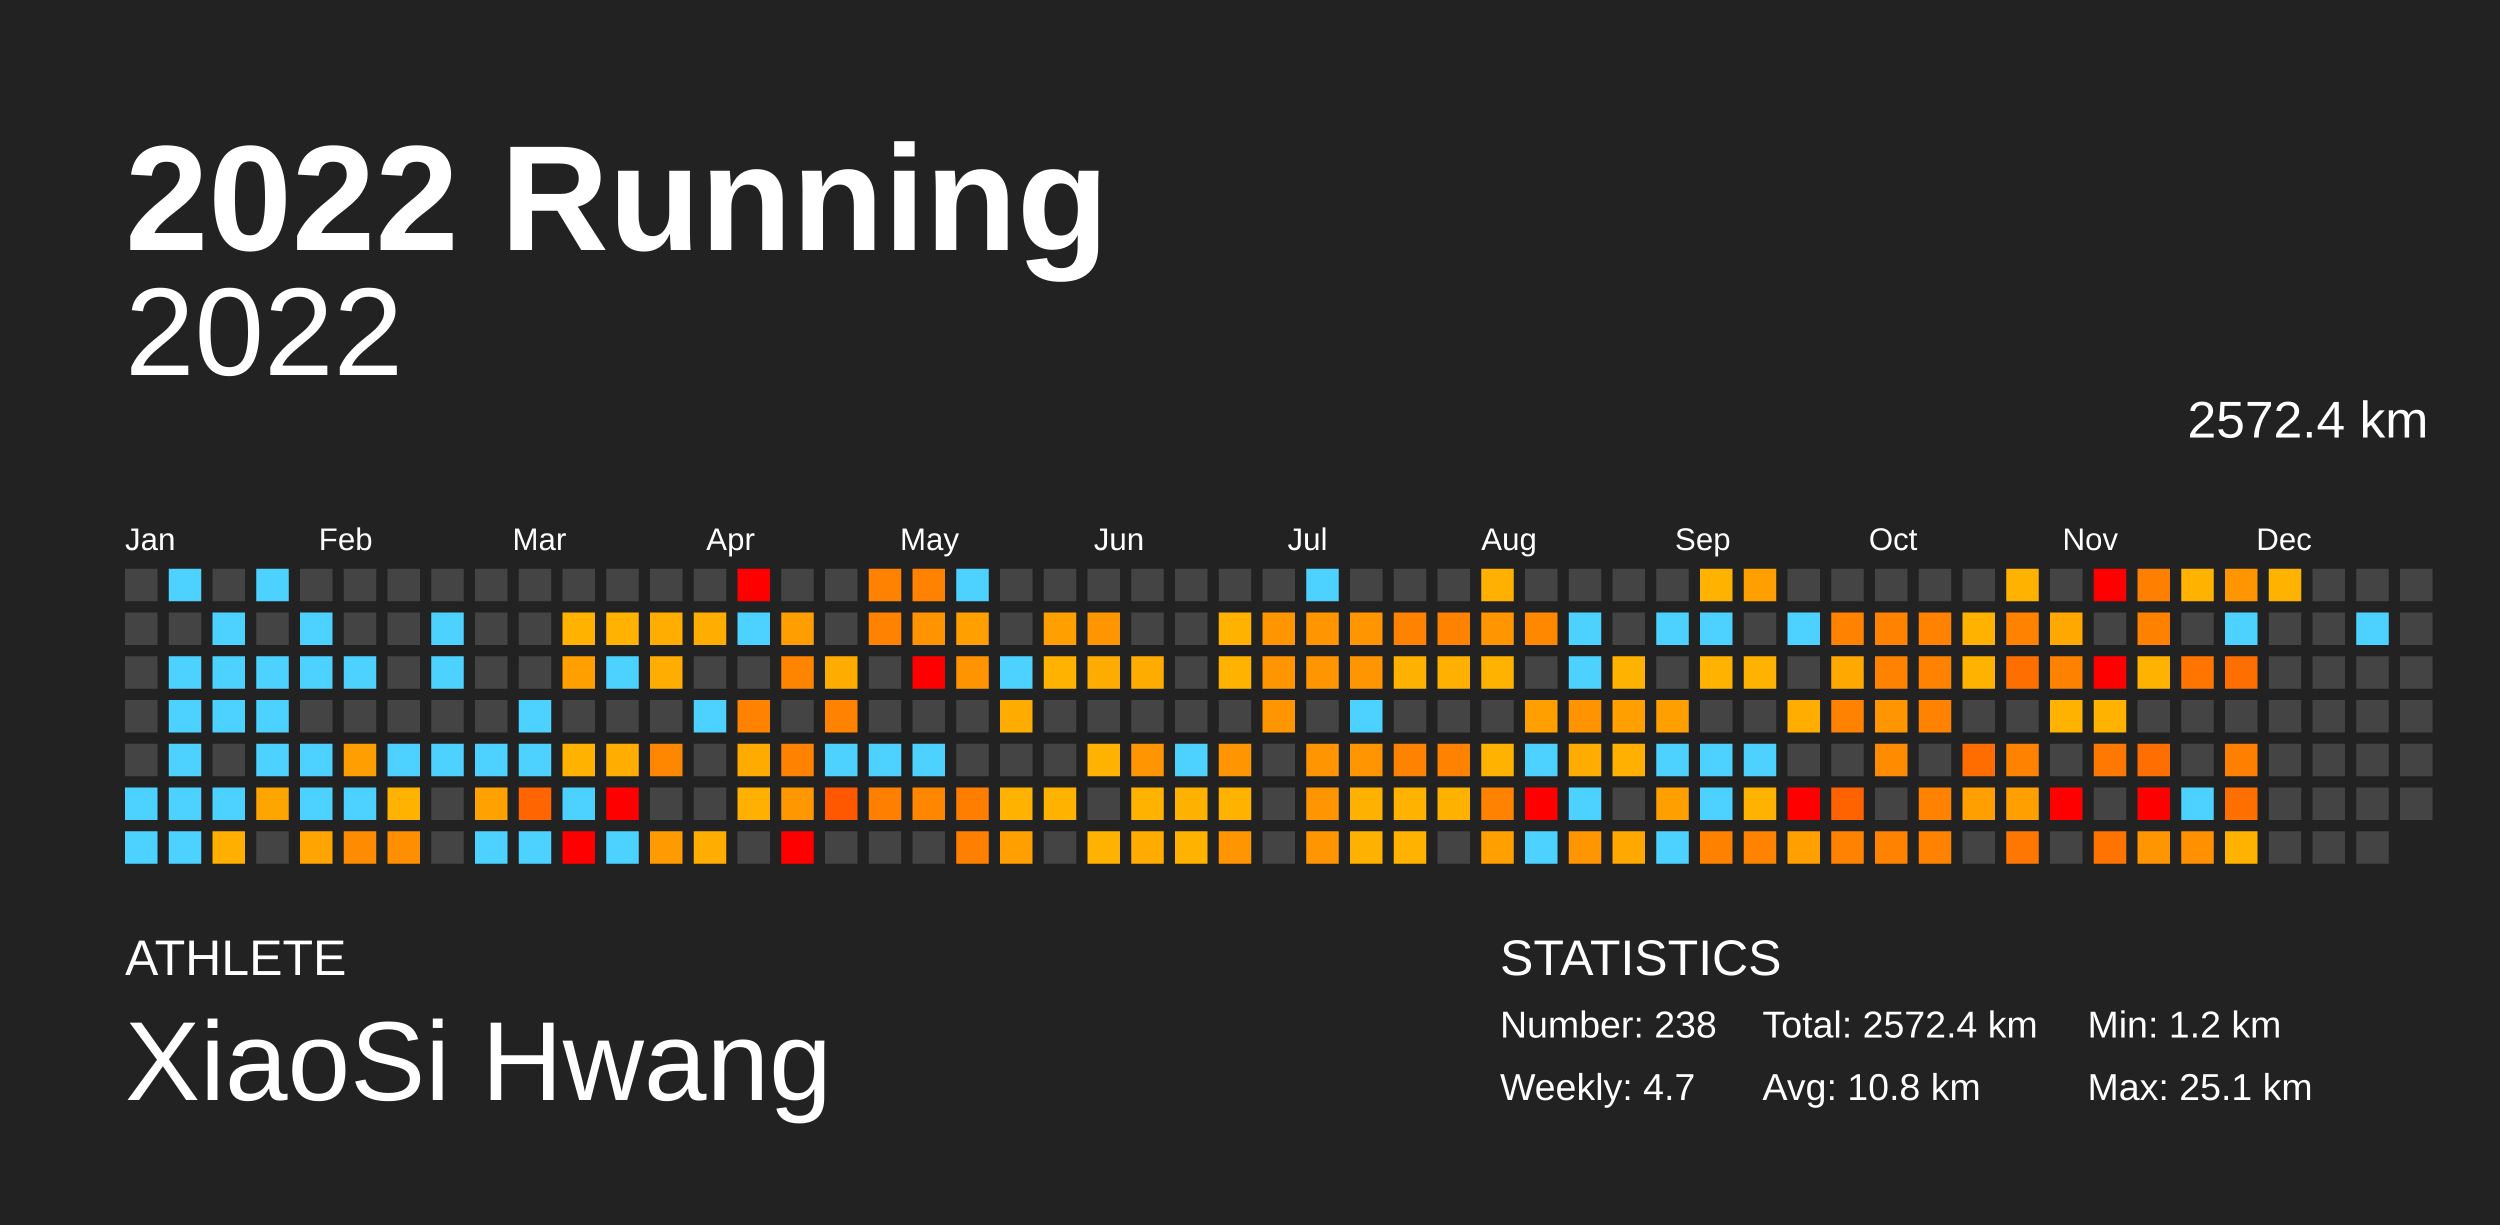
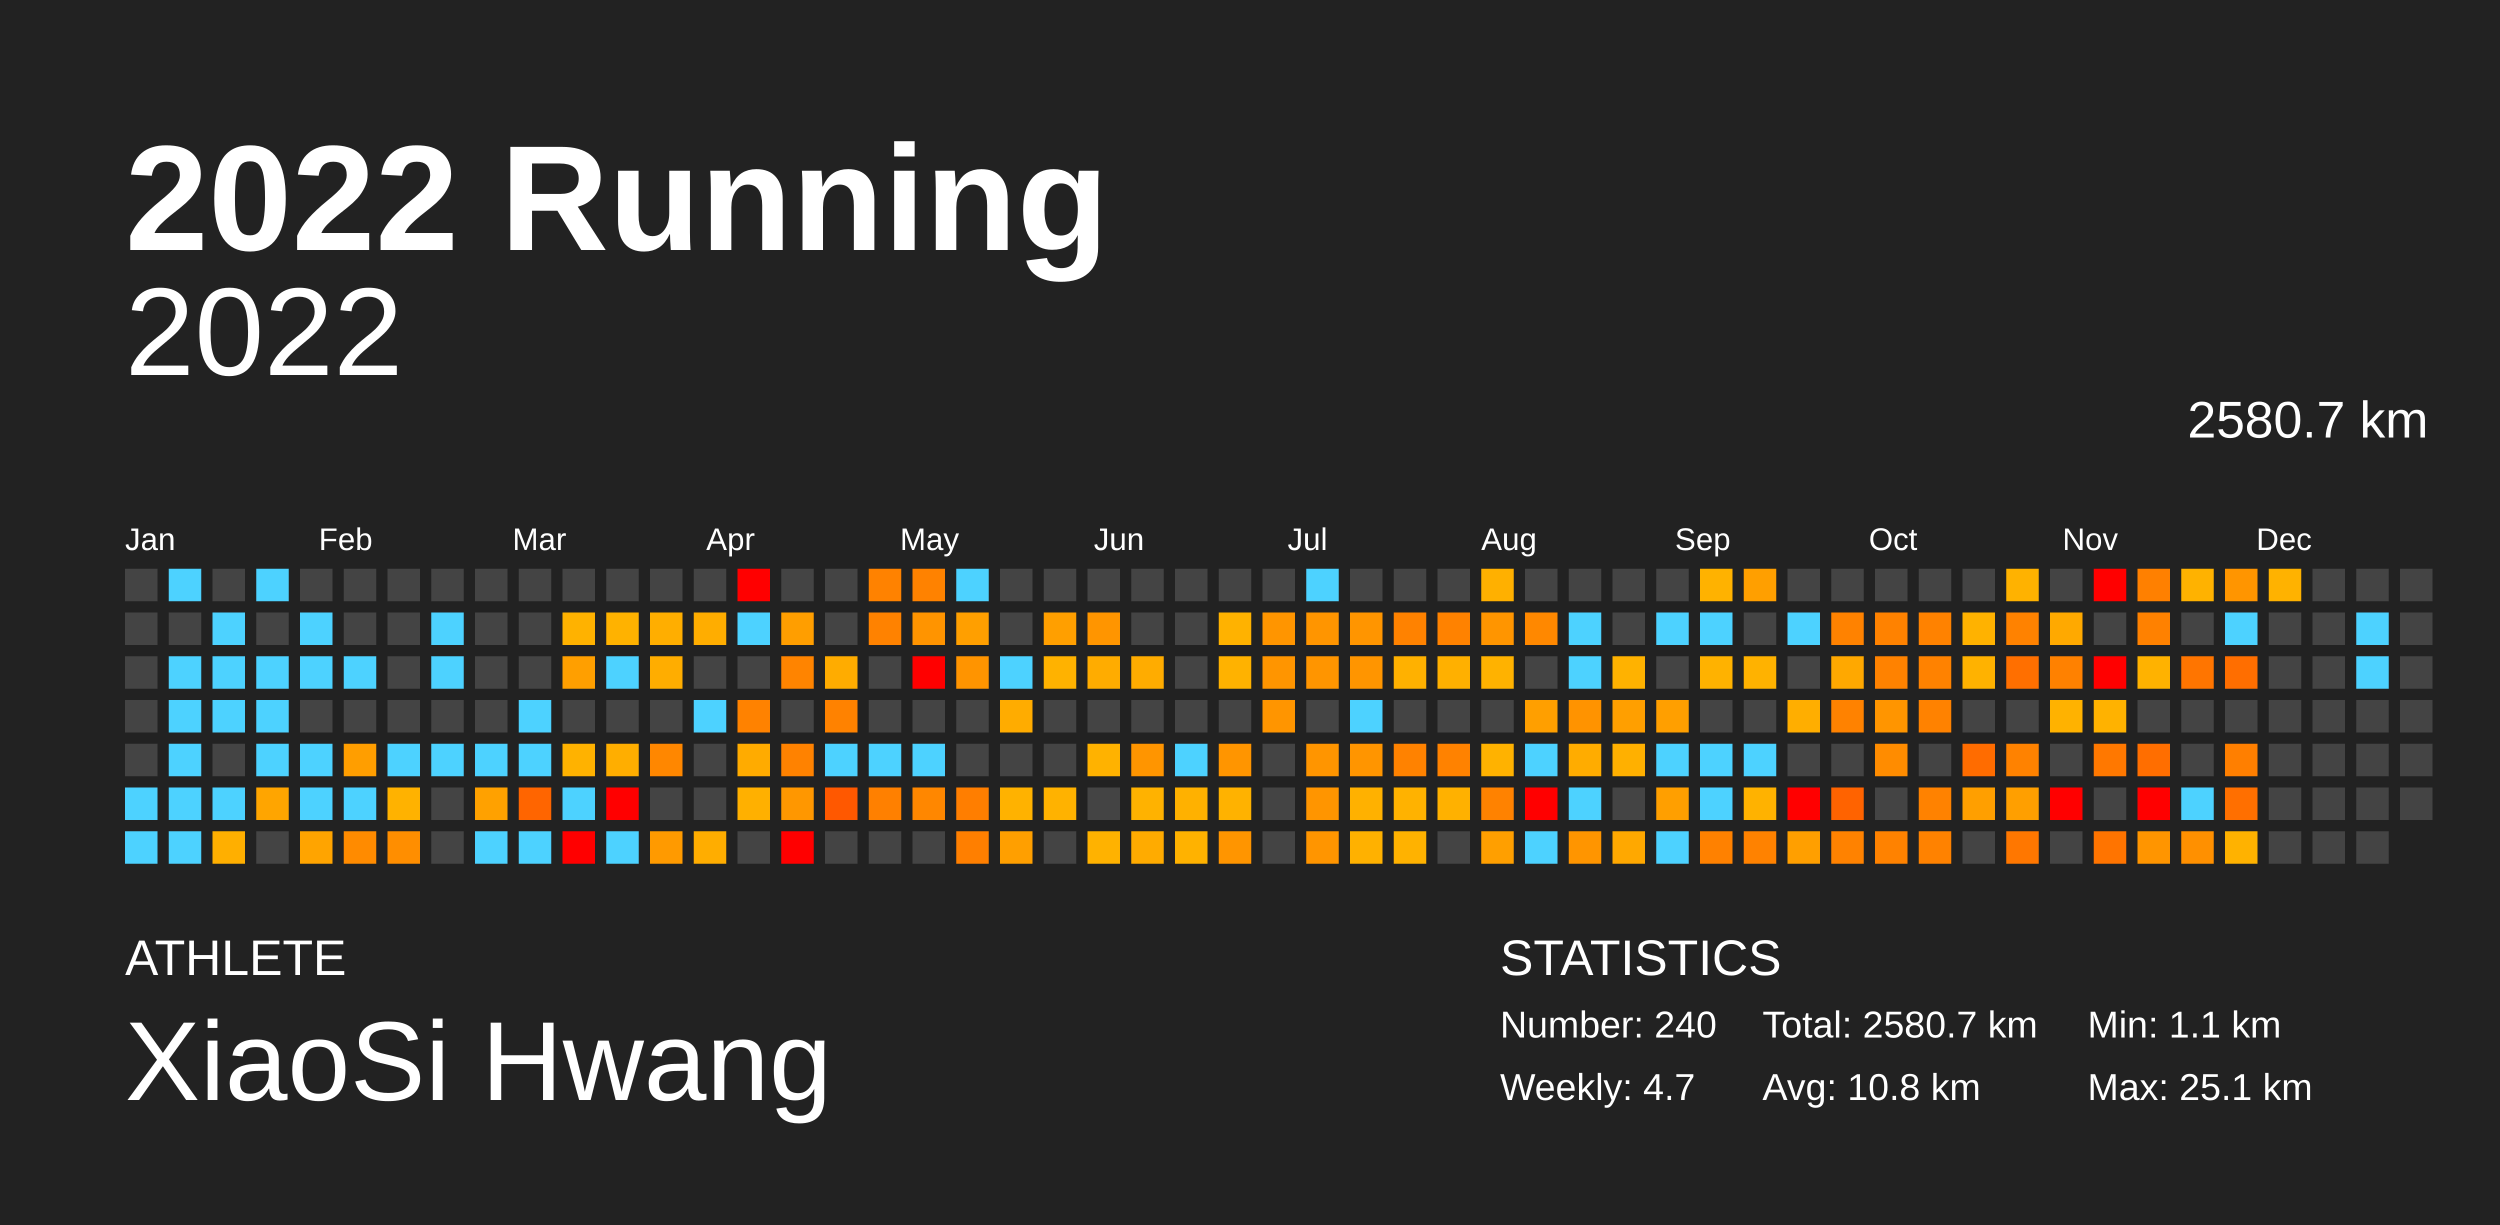
<svg xmlns="http://www.w3.org/2000/svg" baseProfile="full" height="98mm" version="1.1" viewBox="0,0,200,98" width="200mm">
  <defs />
  <rect fill="#222222" height="98" width="200" x="0" y="0" />
  <text fill="#FFFFFF" style="font-size:12px; font-family:Arial; font-weight:bold;" x="10" y="20">2022 Running</text>
  <text fill="#FFFFFF" style="font-size:4px; font-family:Arial" x="10" y="78">ATHLETE</text>
  <text fill="#FFFFFF" style="font-size:9px; font-family:Arial" x="10" y="88">XiaoSi Hwang</text>
  <text fill="#FFFFFF" style="font-size:4px; font-family:Arial" x="120" y="78">STATISTICS</text>
-   <text fill="#FFFFFF" style="font-size:3px; font-family:Arial" x="120" y="83">Number: 238</text>
+   <text fill="#FFFFFF" style="font-size:3px; font-family:Arial" x="120" y="83">Number: 240</text>
  <text fill="#FFFFFF" style="font-size:3px; font-family:Arial" x="120" y="88">Weekly: 4.7</text>
-   <text fill="#FFFFFF" style="font-size:3px; font-family:Arial" x="141" y="83">Total: 2572.4 km</text>
+   <text fill="#FFFFFF" style="font-size:3px; font-family:Arial" x="141" y="83">Total: 2580.7 km</text>
  <text fill="#FFFFFF" style="font-size:3px; font-family:Arial" x="141" y="88">Avg: 10.8 km</text>
-   <text fill="#FFFFFF" style="font-size:3px; font-family:Arial" x="167" y="83">Min: 1.2 km</text>
+   <text fill="#FFFFFF" style="font-size:3px; font-family:Arial" x="167" y="83">Min: 1.1 km</text>
  <text fill="#FFFFFF" style="font-size:3px; font-family:Arial" x="167" y="88">Max: 25.1 km</text>
  <text alignment-baseline="hanging" fill="#FFFFFF" style="font-size:10.0px; font-family:Arial;" x="10" y="30">2022</text>
-   <text alignment-baseline="hanging" fill="#FFFFFF" style="font-size:4.125px; font-family:Arial;" x="175" y="35">2572.4 km</text>
+   <text alignment-baseline="hanging" fill="#FFFFFF" style="font-size:4.125px; font-family:Arial;" x="175" y="35">2580.7 km</text>
  <text fill="#FFFFFF" style="font-size:2.5px; font-family:Arial" x="10.0" y="44">Jan</text>
  <text fill="#FFFFFF" style="font-size:2.5px; font-family:Arial" x="25.5" y="44">Feb</text>
  <text fill="#FFFFFF" style="font-size:2.5px; font-family:Arial" x="41.0" y="44">Mar</text>
  <text fill="#FFFFFF" style="font-size:2.5px; font-family:Arial" x="56.5" y="44">Apr</text>
  <text fill="#FFFFFF" style="font-size:2.5px; font-family:Arial" x="72.0" y="44">May</text>
  <text fill="#FFFFFF" style="font-size:2.5px; font-family:Arial" x="87.5" y="44">Jun</text>
  <text fill="#FFFFFF" style="font-size:2.5px; font-family:Arial" x="103.0" y="44">Jul</text>
  <text fill="#FFFFFF" style="font-size:2.5px; font-family:Arial" x="118.5" y="44">Aug</text>
  <text fill="#FFFFFF" style="font-size:2.5px; font-family:Arial" x="134.0" y="44">Sep</text>
  <text fill="#FFFFFF" style="font-size:2.5px; font-family:Arial" x="149.5" y="44">Oct</text>
  <text fill="#FFFFFF" style="font-size:2.5px; font-family:Arial" x="165.0" y="44">Nov</text>
  <text fill="#FFFFFF" style="font-size:2.5px; font-family:Arial" x="180.5" y="44">Dec</text>
  <rect fill="#444444" height="2.6" width="2.6" x="10.0" y="45.5" />
  <rect fill="#444444" height="2.6" width="2.6" x="10.0" y="49.0" />
  <rect fill="#444444" height="2.6" width="2.6" x="10.0" y="52.5" />
  <rect fill="#444444" height="2.6" width="2.6" x="10.0" y="56.0" />
  <rect fill="#444444" height="2.6" width="2.6" x="10.0" y="59.5" />
  <rect fill="#4dd2ff" height="2.6" width="2.6" x="10.0" y="63.0" />
  <rect fill="#4dd2ff" height="2.6" width="2.6" x="10.0" y="66.5" />
  <rect fill="#4dd2ff" height="2.6" width="2.6" x="13.5" y="45.5" />
  <rect fill="#444444" height="2.6" width="2.6" x="13.5" y="49.0" />
  <rect fill="#4dd2ff" height="2.6" width="2.6" x="13.5" y="52.5" />
  <rect fill="#4dd2ff" height="2.6" width="2.6" x="13.5" y="56.0" />
  <rect fill="#4dd2ff" height="2.6" width="2.6" x="13.5" y="59.5" />
  <rect fill="#4dd2ff" height="2.6" width="2.6" x="13.5" y="63.0" />
  <rect fill="#4dd2ff" height="2.6" width="2.6" x="13.5" y="66.5" />
  <rect fill="#444444" height="2.6" width="2.6" x="17.0" y="45.5" />
  <rect fill="#4dd2ff" height="2.6" width="2.6" x="17.0" y="49.0" />
  <rect fill="#4dd2ff" height="2.6" width="2.6" x="17.0" y="52.5" />
  <rect fill="#4dd2ff" height="2.6" width="2.6" x="17.0" y="56.0" />
  <rect fill="#444444" height="2.6" width="2.6" x="17.0" y="59.5" />
  <rect fill="#4dd2ff" height="2.6" width="2.6" x="17.0" y="63.0" />
  <rect fill="#ffaf00" height="2.6" width="2.6" x="17.0" y="66.5" />
  <rect fill="#4dd2ff" height="2.6" width="2.6" x="20.5" y="45.5" />
  <rect fill="#444444" height="2.6" width="2.6" x="20.5" y="49.0" />
  <rect fill="#4dd2ff" height="2.6" width="2.6" x="20.5" y="52.5" />
  <rect fill="#4dd2ff" height="2.6" width="2.6" x="20.5" y="56.0" />
  <rect fill="#4dd2ff" height="2.6" width="2.6" x="20.5" y="59.5" />
  <rect fill="#ffa500" height="2.6" width="2.6" x="20.5" y="63.0" />
  <rect fill="#444444" height="2.6" width="2.6" x="20.5" y="66.5" />
  <rect fill="#444444" height="2.6" width="2.6" x="24.0" y="45.5" />
  <rect fill="#4dd2ff" height="2.6" width="2.6" x="24.0" y="49.0" />
  <rect fill="#4dd2ff" height="2.6" width="2.6" x="24.0" y="52.5" />
  <rect fill="#444444" height="2.6" width="2.6" x="24.0" y="56.0" />
  <rect fill="#4dd2ff" height="2.6" width="2.6" x="24.0" y="59.5" />
  <rect fill="#4dd2ff" height="2.6" width="2.6" x="24.0" y="63.0" />
  <rect fill="#ffa400" height="2.6" width="2.6" x="24.0" y="66.5" />
  <rect fill="#444444" height="2.6" width="2.6" x="27.5" y="45.5" />
  <rect fill="#444444" height="2.6" width="2.6" x="27.5" y="49.0" />
  <rect fill="#4dd2ff" height="2.6" width="2.6" x="27.5" y="52.5" />
  <rect fill="#444444" height="2.6" width="2.6" x="27.5" y="56.0" />
  <rect fill="#ff9e00" height="2.6" width="2.6" x="27.5" y="59.5" />
  <rect fill="#4dd2ff" height="2.6" width="2.6" x="27.5" y="63.0" />
  <rect fill="#ff8b00" height="2.6" width="2.6" x="27.5" y="66.5" />
  <rect fill="#444444" height="2.6" width="2.6" x="31.0" y="45.5" />
  <rect fill="#444444" height="2.6" width="2.6" x="31.0" y="49.0" />
  <rect fill="#444444" height="2.6" width="2.6" x="31.0" y="52.5" />
  <rect fill="#444444" height="2.6" width="2.6" x="31.0" y="56.0" />
  <rect fill="#4dd2ff" height="2.6" width="2.6" x="31.0" y="59.5" />
  <rect fill="#ffb200" height="2.6" width="2.6" x="31.0" y="63.0" />
  <rect fill="#ff8e00" height="2.6" width="2.6" x="31.0" y="66.5" />
  <rect fill="#444444" height="2.6" width="2.6" x="34.5" y="45.5" />
  <rect fill="#4dd2ff" height="2.6" width="2.6" x="34.5" y="49.0" />
  <rect fill="#4dd2ff" height="2.6" width="2.6" x="34.5" y="52.5" />
  <rect fill="#444444" height="2.6" width="2.6" x="34.5" y="56.0" />
  <rect fill="#4dd2ff" height="2.6" width="2.6" x="34.5" y="59.5" />
  <rect fill="#444444" height="2.6" width="2.6" x="34.5" y="63.0" />
  <rect fill="#444444" height="2.6" width="2.6" x="34.5" y="66.5" />
  <rect fill="#444444" height="2.6" width="2.6" x="38.0" y="45.5" />
  <rect fill="#444444" height="2.6" width="2.6" x="38.0" y="49.0" />
  <rect fill="#444444" height="2.6" width="2.6" x="38.0" y="52.5" />
  <rect fill="#444444" height="2.6" width="2.6" x="38.0" y="56.0" />
  <rect fill="#4dd2ff" height="2.6" width="2.6" x="38.0" y="59.5" />
  <rect fill="#ffa100" height="2.6" width="2.6" x="38.0" y="63.0" />
  <rect fill="#4dd2ff" height="2.6" width="2.6" x="38.0" y="66.5" />
  <rect fill="#444444" height="2.6" width="2.6" x="41.5" y="45.5" />
  <rect fill="#444444" height="2.6" width="2.6" x="41.5" y="49.0" />
  <rect fill="#444444" height="2.6" width="2.6" x="41.5" y="52.5" />
  <rect fill="#4dd2ff" height="2.6" width="2.6" x="41.5" y="56.0" />
  <rect fill="#4dd2ff" height="2.6" width="2.6" x="41.5" y="59.5" />
  <rect fill="#ff6500" height="2.6" width="2.6" x="41.5" y="63.0" />
  <rect fill="#4dd2ff" height="2.6" width="2.6" x="41.5" y="66.5" />
  <rect fill="#444444" height="2.6" width="2.6" x="45.0" y="45.5" />
  <rect fill="#ffb200" height="2.6" width="2.6" x="45.0" y="49.0" />
  <rect fill="#ff9f00" height="2.6" width="2.6" x="45.0" y="52.5" />
  <rect fill="#444444" height="2.6" width="2.6" x="45.0" y="56.0" />
  <rect fill="#ffb200" height="2.6" width="2.6" x="45.0" y="59.5" />
  <rect fill="#4dd2ff" height="2.6" width="2.6" x="45.0" y="63.0" />
  <rect fill="red" height="2.6" width="2.6" x="45.0" y="66.5" />
  <rect fill="#444444" height="2.6" width="2.6" x="48.5" y="45.5" />
  <rect fill="#ffb200" height="2.6" width="2.6" x="48.5" y="49.0" />
  <rect fill="#4dd2ff" height="2.6" width="2.6" x="48.5" y="52.5" />
  <rect fill="#444444" height="2.6" width="2.6" x="48.5" y="56.0" />
  <rect fill="#ffae00" height="2.6" width="2.6" x="48.5" y="59.5" />
  <rect fill="red" height="2.6" width="2.6" x="48.5" y="63.0" />
  <rect fill="#4dd2ff" height="2.6" width="2.6" x="48.5" y="66.5" />
  <rect fill="#444444" height="2.6" width="2.6" x="52.0" y="45.5" />
  <rect fill="#ffae00" height="2.6" width="2.6" x="52.0" y="49.0" />
  <rect fill="#ffad00" height="2.6" width="2.6" x="52.0" y="52.5" />
  <rect fill="#444444" height="2.6" width="2.6" x="52.0" y="56.0" />
  <rect fill="#ff8700" height="2.6" width="2.6" x="52.0" y="59.5" />
  <rect fill="#444444" height="2.6" width="2.6" x="52.0" y="63.0" />
  <rect fill="#ff9a00" height="2.6" width="2.6" x="52.0" y="66.5" />
  <rect fill="#444444" height="2.6" width="2.6" x="55.5" y="45.5" />
  <rect fill="#ffad00" height="2.6" width="2.6" x="55.5" y="49.0" />
  <rect fill="#444444" height="2.6" width="2.6" x="55.5" y="52.5" />
  <rect fill="#4dd2ff" height="2.6" width="2.6" x="55.5" y="56.0" />
  <rect fill="#444444" height="2.6" width="2.6" x="55.5" y="59.5" />
  <rect fill="#444444" height="2.6" width="2.6" x="55.5" y="63.0" />
  <rect fill="#ffad00" height="2.6" width="2.6" x="55.5" y="66.5" />
  <rect fill="red" height="2.6" width="2.6" x="59.0" y="45.5" />
  <rect fill="#4dd2ff" height="2.6" width="2.6" x="59.0" y="49.0" />
  <rect fill="#444444" height="2.6" width="2.6" x="59.0" y="52.5" />
  <rect fill="#ff8200" height="2.6" width="2.6" x="59.0" y="56.0" />
  <rect fill="#ffab00" height="2.6" width="2.6" x="59.0" y="59.5" />
  <rect fill="#ffb000" height="2.6" width="2.6" x="59.0" y="63.0" />
  <rect fill="#444444" height="2.6" width="2.6" x="59.0" y="66.5" />
  <rect fill="#444444" height="2.6" width="2.6" x="62.5" y="45.5" />
  <rect fill="#ff9e00" height="2.6" width="2.6" x="62.5" y="49.0" />
  <rect fill="#ff8400" height="2.6" width="2.6" x="62.5" y="52.5" />
  <rect fill="#444444" height="2.6" width="2.6" x="62.5" y="56.0" />
  <rect fill="#ff8200" height="2.6" width="2.6" x="62.5" y="59.5" />
  <rect fill="#ff9700" height="2.6" width="2.6" x="62.5" y="63.0" />
  <rect fill="red" height="2.6" width="2.6" x="62.5" y="66.5" />
  <rect fill="#444444" height="2.6" width="2.6" x="66.0" y="45.5" />
  <rect fill="#444444" height="2.6" width="2.6" x="66.0" y="49.0" />
  <rect fill="#ffac00" height="2.6" width="2.6" x="66.0" y="52.5" />
  <rect fill="#ff8200" height="2.6" width="2.6" x="66.0" y="56.0" />
  <rect fill="#4dd2ff" height="2.6" width="2.6" x="66.0" y="59.5" />
  <rect fill="#ff5800" height="2.6" width="2.6" x="66.0" y="63.0" />
  <rect fill="#444444" height="2.6" width="2.6" x="66.0" y="66.5" />
  <rect fill="#ff8200" height="2.6" width="2.6" x="69.5" y="45.5" />
  <rect fill="#ff8200" height="2.6" width="2.6" x="69.5" y="49.0" />
  <rect fill="#444444" height="2.6" width="2.6" x="69.5" y="52.5" />
  <rect fill="#444444" height="2.6" width="2.6" x="69.5" y="56.0" />
  <rect fill="#4dd2ff" height="2.6" width="2.6" x="69.5" y="59.5" />
  <rect fill="#ff8000" height="2.6" width="2.6" x="69.5" y="63.0" />
  <rect fill="#444444" height="2.6" width="2.6" x="69.5" y="66.5" />
  <rect fill="#ff8200" height="2.6" width="2.6" x="73.0" y="45.5" />
  <rect fill="#ff9400" height="2.6" width="2.6" x="73.0" y="49.0" />
  <rect fill="red" height="2.6" width="2.6" x="73.0" y="52.5" />
  <rect fill="#444444" height="2.6" width="2.6" x="73.0" y="56.0" />
  <rect fill="#4dd2ff" height="2.6" width="2.6" x="73.0" y="59.5" />
  <rect fill="#ff8700" height="2.6" width="2.6" x="73.0" y="63.0" />
  <rect fill="#444444" height="2.6" width="2.6" x="73.0" y="66.5" />
  <rect fill="#4dd2ff" height="2.6" width="2.6" x="76.5" y="45.5" />
  <rect fill="#ff9f00" height="2.6" width="2.6" x="76.5" y="49.0" />
  <rect fill="#ff9400" height="2.6" width="2.6" x="76.5" y="52.5" />
  <rect fill="#444444" height="2.6" width="2.6" x="76.5" y="56.0" />
  <rect fill="#444444" height="2.6" width="2.6" x="76.5" y="59.5" />
  <rect fill="#ff7e00" height="2.6" width="2.6" x="76.5" y="63.0" />
  <rect fill="#ff7f00" height="2.6" width="2.6" x="76.5" y="66.5" />
  <rect fill="#444444" height="2.6" width="2.6" x="80.0" y="45.5" />
  <rect fill="#444444" height="2.6" width="2.6" x="80.0" y="49.0" />
  <rect fill="#4dd2ff" height="2.6" width="2.6" x="80.0" y="52.5" />
  <rect fill="#ffac00" height="2.6" width="2.6" x="80.0" y="56.0" />
  <rect fill="#444444" height="2.6" width="2.6" x="80.0" y="59.5" />
  <rect fill="#ffb200" height="2.6" width="2.6" x="80.0" y="63.0" />
  <rect fill="#ff9f00" height="2.6" width="2.6" x="80.0" y="66.5" />
  <rect fill="#444444" height="2.6" width="2.6" x="83.5" y="45.5" />
  <rect fill="#ff9f00" height="2.6" width="2.6" x="83.5" y="49.0" />
  <rect fill="#ffb200" height="2.6" width="2.6" x="83.5" y="52.5" />
  <rect fill="#444444" height="2.6" width="2.6" x="83.5" y="56.0" />
  <rect fill="#444444" height="2.6" width="2.6" x="83.5" y="59.5" />
  <rect fill="#ffb200" height="2.6" width="2.6" x="83.5" y="63.0" />
  <rect fill="#444444" height="2.6" width="2.6" x="83.5" y="66.5" />
  <rect fill="#444444" height="2.6" width="2.6" x="87.0" y="45.5" />
  <rect fill="#ff9500" height="2.6" width="2.6" x="87.0" y="49.0" />
  <rect fill="#ffac00" height="2.6" width="2.6" x="87.0" y="52.5" />
  <rect fill="#444444" height="2.6" width="2.6" x="87.0" y="56.0" />
  <rect fill="#ffb200" height="2.6" width="2.6" x="87.0" y="59.5" />
  <rect fill="#444444" height="2.6" width="2.6" x="87.0" y="63.0" />
  <rect fill="#ffb200" height="2.6" width="2.6" x="87.0" y="66.5" />
  <rect fill="#444444" height="2.6" width="2.6" x="90.5" y="45.5" />
  <rect fill="#444444" height="2.6" width="2.6" x="90.5" y="49.0" />
  <rect fill="#ffac00" height="2.6" width="2.6" x="90.5" y="52.5" />
  <rect fill="#444444" height="2.6" width="2.6" x="90.5" y="56.0" />
  <rect fill="#ff9500" height="2.6" width="2.6" x="90.5" y="59.5" />
  <rect fill="#ffb200" height="2.6" width="2.6" x="90.5" y="63.0" />
  <rect fill="#ffab00" height="2.6" width="2.6" x="90.5" y="66.5" />
  <rect fill="#444444" height="2.6" width="2.6" x="94.0" y="45.5" />
  <rect fill="#444444" height="2.6" width="2.6" x="94.0" y="49.0" />
  <rect fill="#444444" height="2.6" width="2.6" x="94.0" y="52.5" />
  <rect fill="#444444" height="2.6" width="2.6" x="94.0" y="56.0" />
  <rect fill="#4dd2ff" height="2.6" width="2.6" x="94.0" y="59.5" />
  <rect fill="#ffb100" height="2.6" width="2.6" x="94.0" y="63.0" />
  <rect fill="#ffb200" height="2.6" width="2.6" x="94.0" y="66.5" />
  <rect fill="#444444" height="2.6" width="2.6" x="97.5" y="45.5" />
  <rect fill="#ffb200" height="2.6" width="2.6" x="97.5" y="49.0" />
  <rect fill="#ffb200" height="2.6" width="2.6" x="97.5" y="52.5" />
  <rect fill="#444444" height="2.6" width="2.6" x="97.5" y="56.0" />
  <rect fill="#ff9500" height="2.6" width="2.6" x="97.5" y="59.5" />
  <rect fill="#ffb200" height="2.6" width="2.6" x="97.5" y="63.0" />
  <rect fill="#ff9500" height="2.6" width="2.6" x="97.5" y="66.5" />
  <rect fill="#444444" height="2.6" width="2.6" x="101.0" y="45.5" />
  <rect fill="#ff9500" height="2.6" width="2.6" x="101.0" y="49.0" />
  <rect fill="#ff9500" height="2.6" width="2.6" x="101.0" y="52.5" />
  <rect fill="#ff9500" height="2.6" width="2.6" x="101.0" y="56.0" />
  <rect fill="#444444" height="2.6" width="2.6" x="101.0" y="59.5" />
  <rect fill="#444444" height="2.6" width="2.6" x="101.0" y="63.0" />
  <rect fill="#444444" height="2.6" width="2.6" x="101.0" y="66.5" />
  <rect fill="#4dd2ff" height="2.6" width="2.6" x="104.5" y="45.5" />
  <rect fill="#ff9500" height="2.6" width="2.6" x="104.5" y="49.0" />
  <rect fill="#ff9500" height="2.6" width="2.6" x="104.5" y="52.5" />
  <rect fill="#444444" height="2.6" width="2.6" x="104.5" y="56.0" />
  <rect fill="#ff9500" height="2.6" width="2.6" x="104.5" y="59.5" />
  <rect fill="#ff9500" height="2.6" width="2.6" x="104.5" y="63.0" />
  <rect fill="#ff9500" height="2.6" width="2.6" x="104.5" y="66.5" />
  <rect fill="#444444" height="2.6" width="2.6" x="108.0" y="45.5" />
  <rect fill="#ff9500" height="2.6" width="2.6" x="108.0" y="49.0" />
  <rect fill="#ff9500" height="2.6" width="2.6" x="108.0" y="52.5" />
  <rect fill="#4dd2ff" height="2.6" width="2.6" x="108.0" y="56.0" />
  <rect fill="#ff9500" height="2.6" width="2.6" x="108.0" y="59.5" />
  <rect fill="#ffb100" height="2.6" width="2.6" x="108.0" y="63.0" />
  <rect fill="#ffb100" height="2.6" width="2.6" x="108.0" y="66.5" />
  <rect fill="#444444" height="2.6" width="2.6" x="111.5" y="45.5" />
  <rect fill="#ff8200" height="2.6" width="2.6" x="111.5" y="49.0" />
  <rect fill="#ffb100" height="2.6" width="2.6" x="111.5" y="52.5" />
  <rect fill="#444444" height="2.6" width="2.6" x="111.5" y="56.0" />
  <rect fill="#ff8200" height="2.6" width="2.6" x="111.5" y="59.5" />
  <rect fill="#ffb200" height="2.6" width="2.6" x="111.5" y="63.0" />
  <rect fill="#ffb200" height="2.6" width="2.6" x="111.5" y="66.5" />
  <rect fill="#444444" height="2.6" width="2.6" x="115.0" y="45.5" />
  <rect fill="#ff8200" height="2.6" width="2.6" x="115.0" y="49.0" />
  <rect fill="#ffb000" height="2.6" width="2.6" x="115.0" y="52.5" />
  <rect fill="#444444" height="2.6" width="2.6" x="115.0" y="56.0" />
  <rect fill="#ff8200" height="2.6" width="2.6" x="115.0" y="59.5" />
  <rect fill="#ffb100" height="2.6" width="2.6" x="115.0" y="63.0" />
  <rect fill="#444444" height="2.6" width="2.6" x="115.0" y="66.5" />
  <rect fill="#ffb000" height="2.6" width="2.6" x="118.5" y="45.5" />
  <rect fill="#ff9500" height="2.6" width="2.6" x="118.5" y="49.0" />
  <rect fill="#ffb200" height="2.6" width="2.6" x="118.5" y="52.5" />
  <rect fill="#444444" height="2.6" width="2.6" x="118.5" y="56.0" />
  <rect fill="#ffb200" height="2.6" width="2.6" x="118.5" y="59.5" />
  <rect fill="#ff8200" height="2.6" width="2.6" x="118.5" y="63.0" />
  <rect fill="#ff9f00" height="2.6" width="2.6" x="118.5" y="66.5" />
  <rect fill="#444444" height="2.6" width="2.6" x="122.0" y="45.5" />
  <rect fill="#ff8800" height="2.6" width="2.6" x="122.0" y="49.0" />
  <rect fill="#444444" height="2.6" width="2.6" x="122.0" y="52.5" />
  <rect fill="#ff9f00" height="2.6" width="2.6" x="122.0" y="56.0" />
  <rect fill="#4dd2ff" height="2.6" width="2.6" x="122.0" y="59.5" />
  <rect fill="red" height="2.6" width="2.6" x="122.0" y="63.0" />
  <rect fill="#4dd2ff" height="2.6" width="2.6" x="122.0" y="66.5" />
  <rect fill="#444444" height="2.6" width="2.6" x="125.5" y="45.5" />
  <rect fill="#4dd2ff" height="2.6" width="2.6" x="125.5" y="49.0" />
  <rect fill="#4dd2ff" height="2.6" width="2.6" x="125.5" y="52.5" />
  <rect fill="#ff9300" height="2.6" width="2.6" x="125.5" y="56.0" />
  <rect fill="#ffac00" height="2.6" width="2.6" x="125.5" y="59.5" />
  <rect fill="#4dd2ff" height="2.6" width="2.6" x="125.5" y="63.0" />
  <rect fill="#ff9500" height="2.6" width="2.6" x="125.5" y="66.5" />
  <rect fill="#444444" height="2.6" width="2.6" x="129.0" y="45.5" />
  <rect fill="#444444" height="2.6" width="2.6" x="129.0" y="49.0" />
  <rect fill="#ffb200" height="2.6" width="2.6" x="129.0" y="52.5" />
  <rect fill="#ff9f00" height="2.6" width="2.6" x="129.0" y="56.0" />
  <rect fill="#ffb000" height="2.6" width="2.6" x="129.0" y="59.5" />
  <rect fill="#444444" height="2.6" width="2.6" x="129.0" y="63.0" />
  <rect fill="#ffa800" height="2.6" width="2.6" x="129.0" y="66.5" />
  <rect fill="#444444" height="2.6" width="2.6" x="132.5" y="45.5" />
  <rect fill="#4dd2ff" height="2.6" width="2.6" x="132.5" y="49.0" />
  <rect fill="#444444" height="2.6" width="2.6" x="132.5" y="52.5" />
  <rect fill="#ff9f00" height="2.6" width="2.6" x="132.5" y="56.0" />
  <rect fill="#4dd2ff" height="2.6" width="2.6" x="132.5" y="59.5" />
  <rect fill="#ff9f00" height="2.6" width="2.6" x="132.5" y="63.0" />
  <rect fill="#4dd2ff" height="2.6" width="2.6" x="132.5" y="66.5" />
  <rect fill="#ffb200" height="2.6" width="2.6" x="136.0" y="45.5" />
  <rect fill="#4dd2ff" height="2.6" width="2.6" x="136.0" y="49.0" />
  <rect fill="#ffb200" height="2.6" width="2.6" x="136.0" y="52.5" />
  <rect fill="#444444" height="2.6" width="2.6" x="136.0" y="56.0" />
  <rect fill="#4dd2ff" height="2.6" width="2.6" x="136.0" y="59.5" />
  <rect fill="#4dd2ff" height="2.6" width="2.6" x="136.0" y="63.0" />
  <rect fill="#ff8100" height="2.6" width="2.6" x="136.0" y="66.5" />
  <rect fill="#ff9f00" height="2.6" width="2.6" x="139.5" y="45.5" />
  <rect fill="#444444" height="2.6" width="2.6" x="139.5" y="49.0" />
  <rect fill="#ffb200" height="2.6" width="2.6" x="139.5" y="52.5" />
  <rect fill="#444444" height="2.6" width="2.6" x="139.5" y="56.0" />
  <rect fill="#4dd2ff" height="2.6" width="2.6" x="139.5" y="59.5" />
  <rect fill="#ffb200" height="2.6" width="2.6" x="139.5" y="63.0" />
  <rect fill="#ff8200" height="2.6" width="2.6" x="139.5" y="66.5" />
  <rect fill="#444444" height="2.6" width="2.6" x="143.0" y="45.5" />
  <rect fill="#4dd2ff" height="2.6" width="2.6" x="143.0" y="49.0" />
  <rect fill="#444444" height="2.6" width="2.6" x="143.0" y="52.5" />
  <rect fill="#ffae00" height="2.6" width="2.6" x="143.0" y="56.0" />
  <rect fill="#444444" height="2.6" width="2.6" x="143.0" y="59.5" />
  <rect fill="red" height="2.6" width="2.6" x="143.0" y="63.0" />
  <rect fill="#ff9f00" height="2.6" width="2.6" x="143.0" y="66.5" />
  <rect fill="#444444" height="2.6" width="2.6" x="146.5" y="45.5" />
  <rect fill="#ff8200" height="2.6" width="2.6" x="146.5" y="49.0" />
  <rect fill="#ffa800" height="2.6" width="2.6" x="146.5" y="52.5" />
  <rect fill="#ff8200" height="2.6" width="2.6" x="146.5" y="56.0" />
  <rect fill="#444444" height="2.6" width="2.6" x="146.5" y="59.5" />
  <rect fill="#ff6300" height="2.6" width="2.6" x="146.5" y="63.0" />
  <rect fill="#ff8200" height="2.6" width="2.6" x="146.5" y="66.5" />
  <rect fill="#444444" height="2.6" width="2.6" x="150.0" y="45.5" />
  <rect fill="#ff8200" height="2.6" width="2.6" x="150.0" y="49.0" />
  <rect fill="#ff8200" height="2.6" width="2.6" x="150.0" y="52.5" />
  <rect fill="#ff9500" height="2.6" width="2.6" x="150.0" y="56.0" />
  <rect fill="#ff8c00" height="2.6" width="2.6" x="150.0" y="59.5" />
  <rect fill="#444444" height="2.6" width="2.6" x="150.0" y="63.0" />
  <rect fill="#ff8200" height="2.6" width="2.6" x="150.0" y="66.5" />
  <rect fill="#444444" height="2.6" width="2.6" x="153.5" y="45.5" />
  <rect fill="#ff8200" height="2.6" width="2.6" x="153.5" y="49.0" />
  <rect fill="#ff8200" height="2.6" width="2.6" x="153.5" y="52.5" />
  <rect fill="#ff8200" height="2.6" width="2.6" x="153.5" y="56.0" />
  <rect fill="#444444" height="2.6" width="2.6" x="153.5" y="59.5" />
  <rect fill="#ff8200" height="2.6" width="2.6" x="153.5" y="63.0" />
  <rect fill="#ff8200" height="2.6" width="2.6" x="153.5" y="66.5" />
  <rect fill="#444444" height="2.6" width="2.6" x="157.0" y="45.5" />
  <rect fill="#ffb200" height="2.6" width="2.6" x="157.0" y="49.0" />
  <rect fill="#ffb200" height="2.6" width="2.6" x="157.0" y="52.5" />
  <rect fill="#444444" height="2.6" width="2.6" x="157.0" y="56.0" />
  <rect fill="#ff6c00" height="2.6" width="2.6" x="157.0" y="59.5" />
  <rect fill="#ff9f00" height="2.6" width="2.6" x="157.0" y="63.0" />
  <rect fill="#444444" height="2.6" width="2.6" x="157.0" y="66.5" />
  <rect fill="#ffb200" height="2.6" width="2.6" x="160.5" y="45.5" />
  <rect fill="#ff8200" height="2.6" width="2.6" x="160.5" y="49.0" />
  <rect fill="#ff6f00" height="2.6" width="2.6" x="160.5" y="52.5" />
  <rect fill="#444444" height="2.6" width="2.6" x="160.5" y="56.0" />
  <rect fill="#ff8200" height="2.6" width="2.6" x="160.5" y="59.5" />
  <rect fill="#ff9f00" height="2.6" width="2.6" x="160.5" y="63.0" />
  <rect fill="#ff7700" height="2.6" width="2.6" x="160.5" y="66.5" />
  <rect fill="#444444" height="2.6" width="2.6" x="164.0" y="45.5" />
  <rect fill="#ffa900" height="2.6" width="2.6" x="164.0" y="49.0" />
  <rect fill="#ff8100" height="2.6" width="2.6" x="164.0" y="52.5" />
  <rect fill="#ffb200" height="2.6" width="2.6" x="164.0" y="56.0" />
  <rect fill="#444444" height="2.6" width="2.6" x="164.0" y="59.5" />
  <rect fill="red" height="2.6" width="2.6" x="164.0" y="63.0" />
  <rect fill="#444444" height="2.6" width="2.6" x="164.0" y="66.5" />
  <rect fill="red" height="2.6" width="2.6" x="167.5" y="45.5" />
  <rect fill="#444444" height="2.6" width="2.6" x="167.5" y="49.0" />
  <rect fill="red" height="2.6" width="2.6" x="167.5" y="52.5" />
  <rect fill="#ffb200" height="2.6" width="2.6" x="167.5" y="56.0" />
  <rect fill="#ff7800" height="2.6" width="2.6" x="167.5" y="59.5" />
  <rect fill="#444444" height="2.6" width="2.6" x="167.5" y="63.0" />
  <rect fill="#ff7400" height="2.6" width="2.6" x="167.5" y="66.5" />
  <rect fill="#ff8000" height="2.6" width="2.6" x="171.0" y="45.5" />
  <rect fill="#ff8100" height="2.6" width="2.6" x="171.0" y="49.0" />
  <rect fill="#ffb200" height="2.6" width="2.6" x="171.0" y="52.5" />
  <rect fill="#444444" height="2.6" width="2.6" x="171.0" y="56.0" />
  <rect fill="#ff6e00" height="2.6" width="2.6" x="171.0" y="59.5" />
  <rect fill="red" height="2.6" width="2.6" x="171.0" y="63.0" />
  <rect fill="#ff9500" height="2.6" width="2.6" x="171.0" y="66.5" />
  <rect fill="#ffb200" height="2.6" width="2.6" x="174.5" y="45.5" />
  <rect fill="#444444" height="2.6" width="2.6" x="174.5" y="49.0" />
  <rect fill="#ff7500" height="2.6" width="2.6" x="174.5" y="52.5" />
  <rect fill="#444444" height="2.6" width="2.6" x="174.5" y="56.0" />
  <rect fill="#444444" height="2.6" width="2.6" x="174.5" y="59.5" />
  <rect fill="#4dd2ff" height="2.6" width="2.6" x="174.5" y="63.0" />
  <rect fill="#ff9000" height="2.6" width="2.6" x="174.5" y="66.5" />
  <rect fill="#ff9500" height="2.6" width="2.6" x="178.0" y="45.5" />
  <rect fill="#4dd2ff" height="2.6" width="2.6" x="178.0" y="49.0" />
  <rect fill="#ff6e00" height="2.6" width="2.6" x="178.0" y="52.5" />
  <rect fill="#444444" height="2.6" width="2.6" x="178.0" y="56.0" />
  <rect fill="#ff7f00" height="2.6" width="2.6" x="178.0" y="59.5" />
  <rect fill="#ff6f00" height="2.6" width="2.6" x="178.0" y="63.0" />
  <rect fill="#ffb200" height="2.6" width="2.6" x="178.0" y="66.5" />
  <rect fill="#ffb200" height="2.6" width="2.6" x="181.5" y="45.5" />
  <rect fill="#444444" height="2.6" width="2.6" x="181.5" y="49.0" />
  <rect fill="#444444" height="2.6" width="2.6" x="181.5" y="52.5" />
  <rect fill="#444444" height="2.6" width="2.6" x="181.5" y="56.0" />
  <rect fill="#444444" height="2.6" width="2.6" x="181.5" y="59.5" />
  <rect fill="#444444" height="2.6" width="2.6" x="181.5" y="63.0" />
  <rect fill="#444444" height="2.6" width="2.6" x="181.5" y="66.5" />
  <rect fill="#444444" height="2.6" width="2.6" x="185.0" y="45.5" />
  <rect fill="#444444" height="2.6" width="2.6" x="185.0" y="49.0" />
  <rect fill="#444444" height="2.6" width="2.6" x="185.0" y="52.5" />
  <rect fill="#444444" height="2.6" width="2.6" x="185.0" y="56.0" />
  <rect fill="#444444" height="2.6" width="2.6" x="185.0" y="59.5" />
  <rect fill="#444444" height="2.6" width="2.6" x="185.0" y="63.0" />
  <rect fill="#444444" height="2.6" width="2.6" x="185.0" y="66.5" />
  <rect fill="#444444" height="2.6" width="2.6" x="188.5" y="45.5" />
  <rect fill="#4dd2ff" height="2.6" width="2.6" x="188.5" y="49.0" />
-   <rect fill="#444444" height="2.6" width="2.6" x="188.5" y="52.5" />
+   <rect fill="#4dd2ff" height="2.6" width="2.6" x="188.5" y="52.5" />
  <rect fill="#444444" height="2.6" width="2.6" x="188.5" y="56.0" />
  <rect fill="#444444" height="2.6" width="2.6" x="188.5" y="59.5" />
  <rect fill="#444444" height="2.6" width="2.6" x="188.5" y="63.0" />
  <rect fill="#444444" height="2.6" width="2.6" x="188.5" y="66.5" />
  <rect fill="#444444" height="2.6" width="2.6" x="192.0" y="45.5" />
  <rect fill="#444444" height="2.6" width="2.6" x="192.0" y="49.0" />
  <rect fill="#444444" height="2.6" width="2.6" x="192.0" y="52.5" />
  <rect fill="#444444" height="2.6" width="2.6" x="192.0" y="56.0" />
  <rect fill="#444444" height="2.6" width="2.6" x="192.0" y="59.5" />
  <rect fill="#444444" height="2.6" width="2.6" x="192.0" y="63.0" />
</svg>
